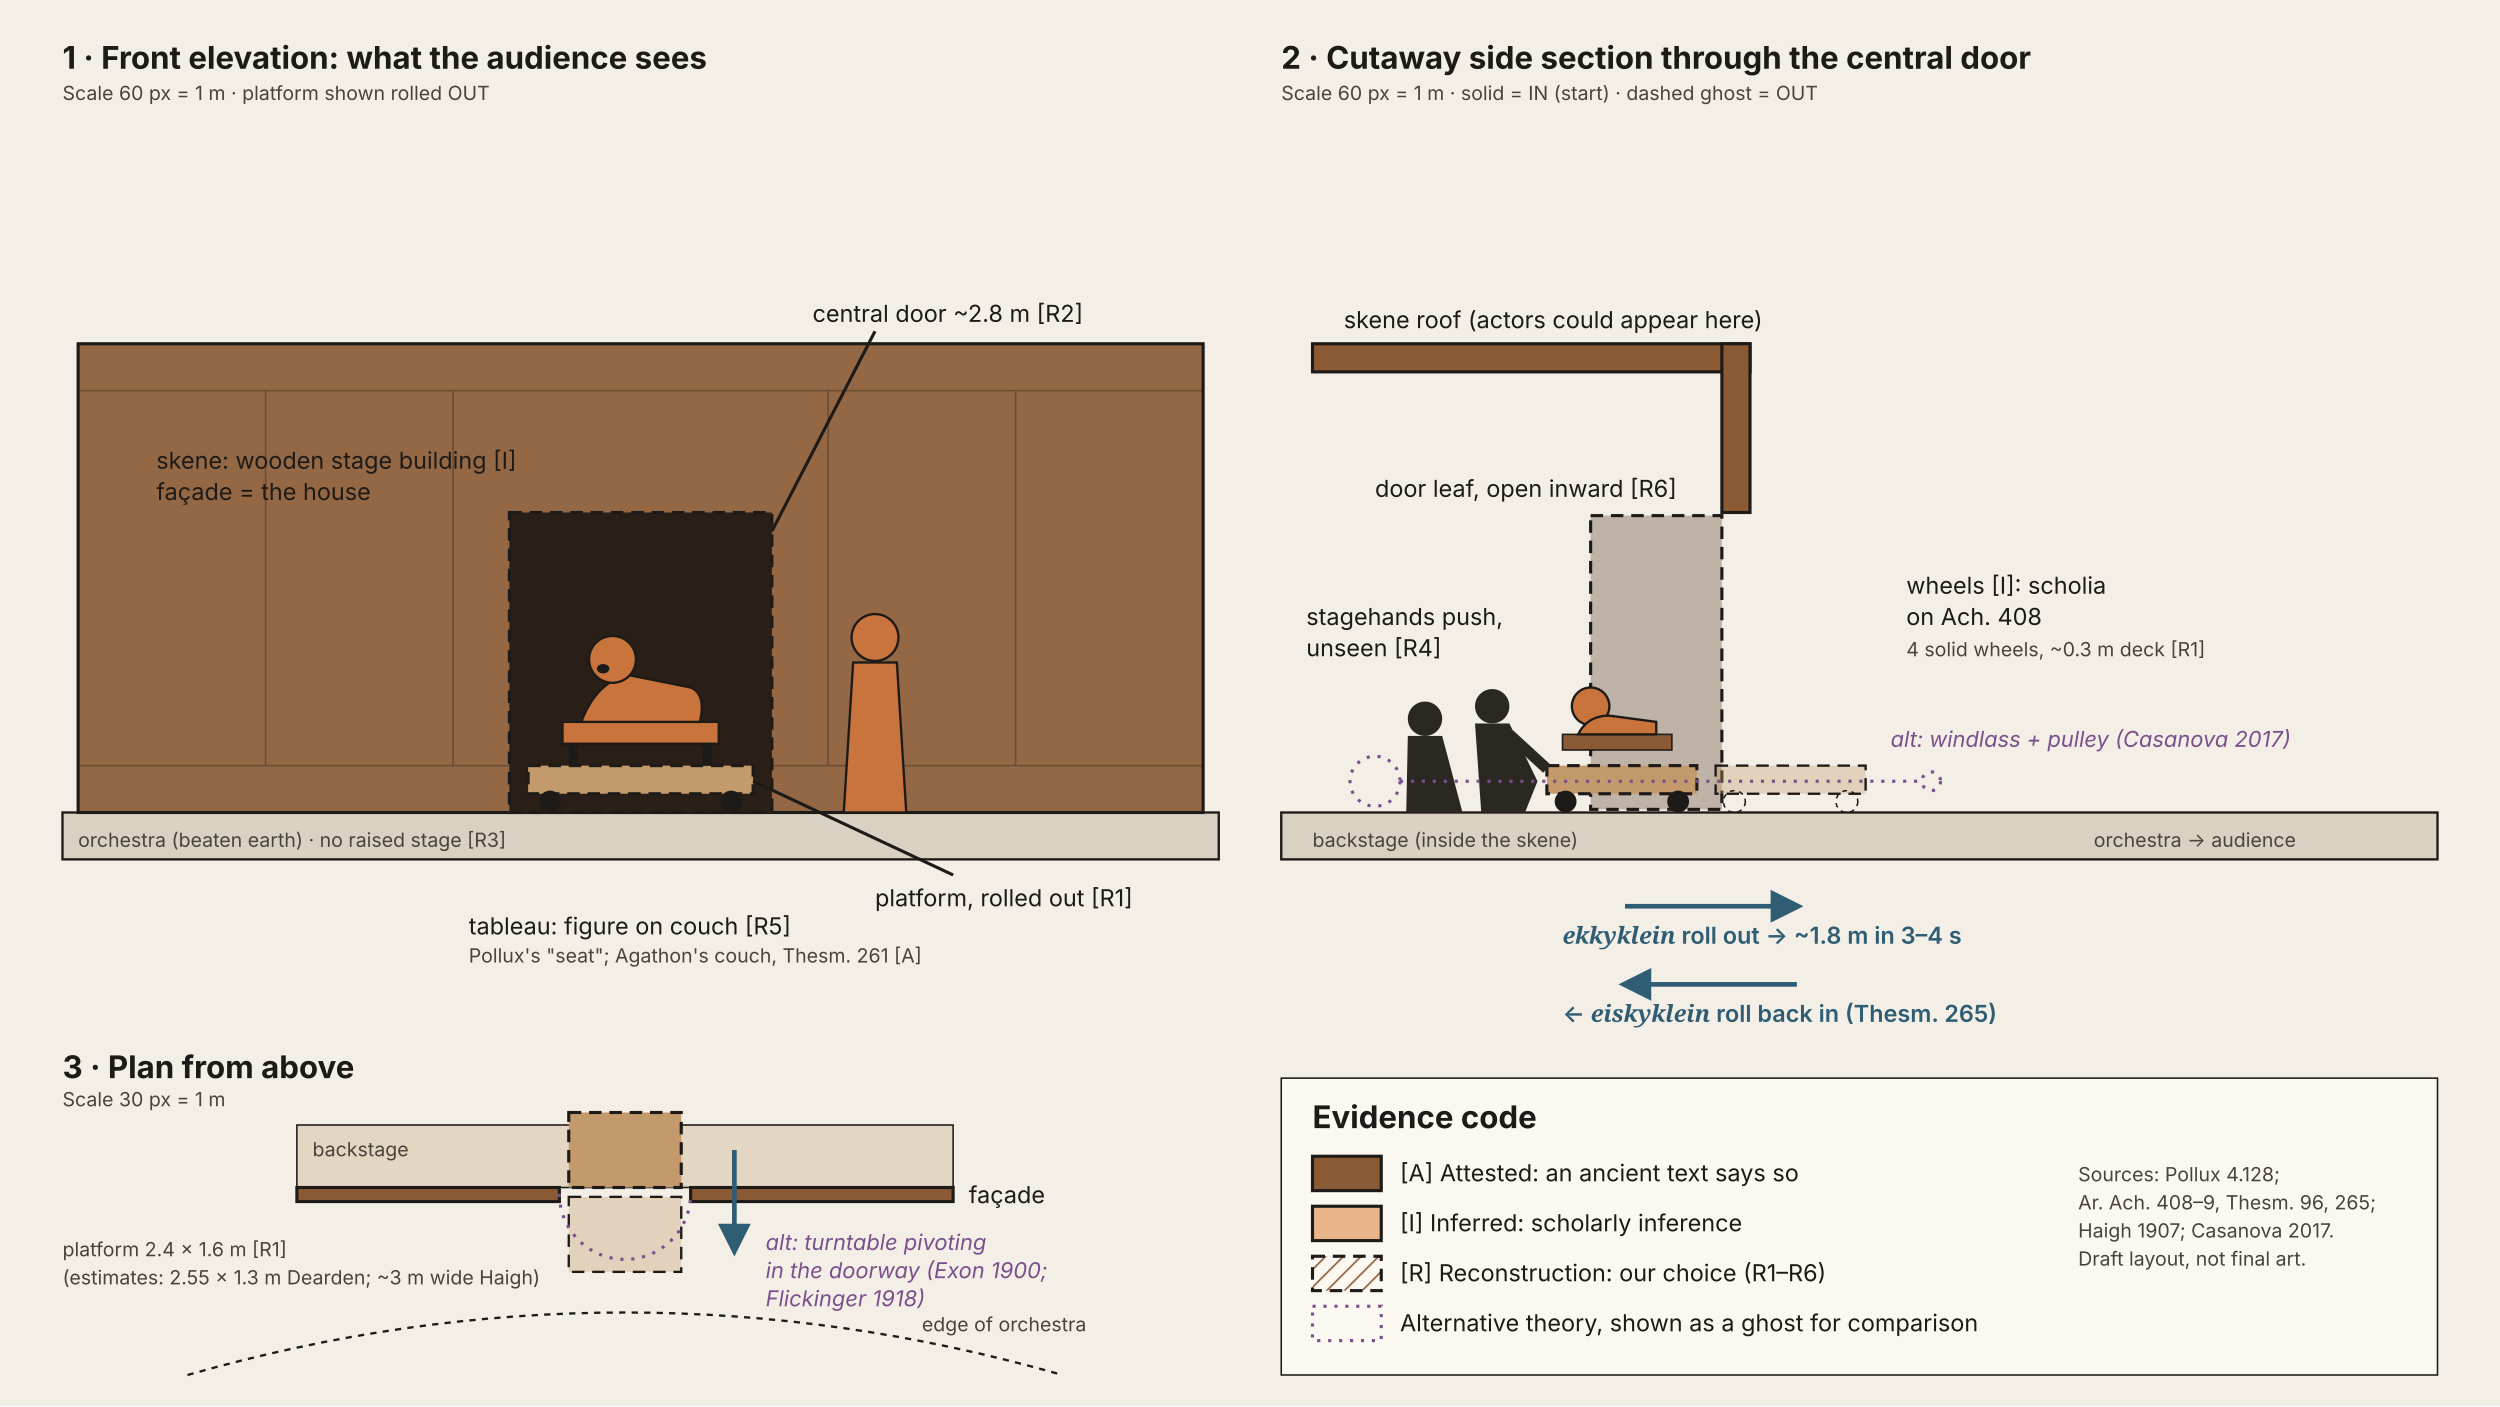
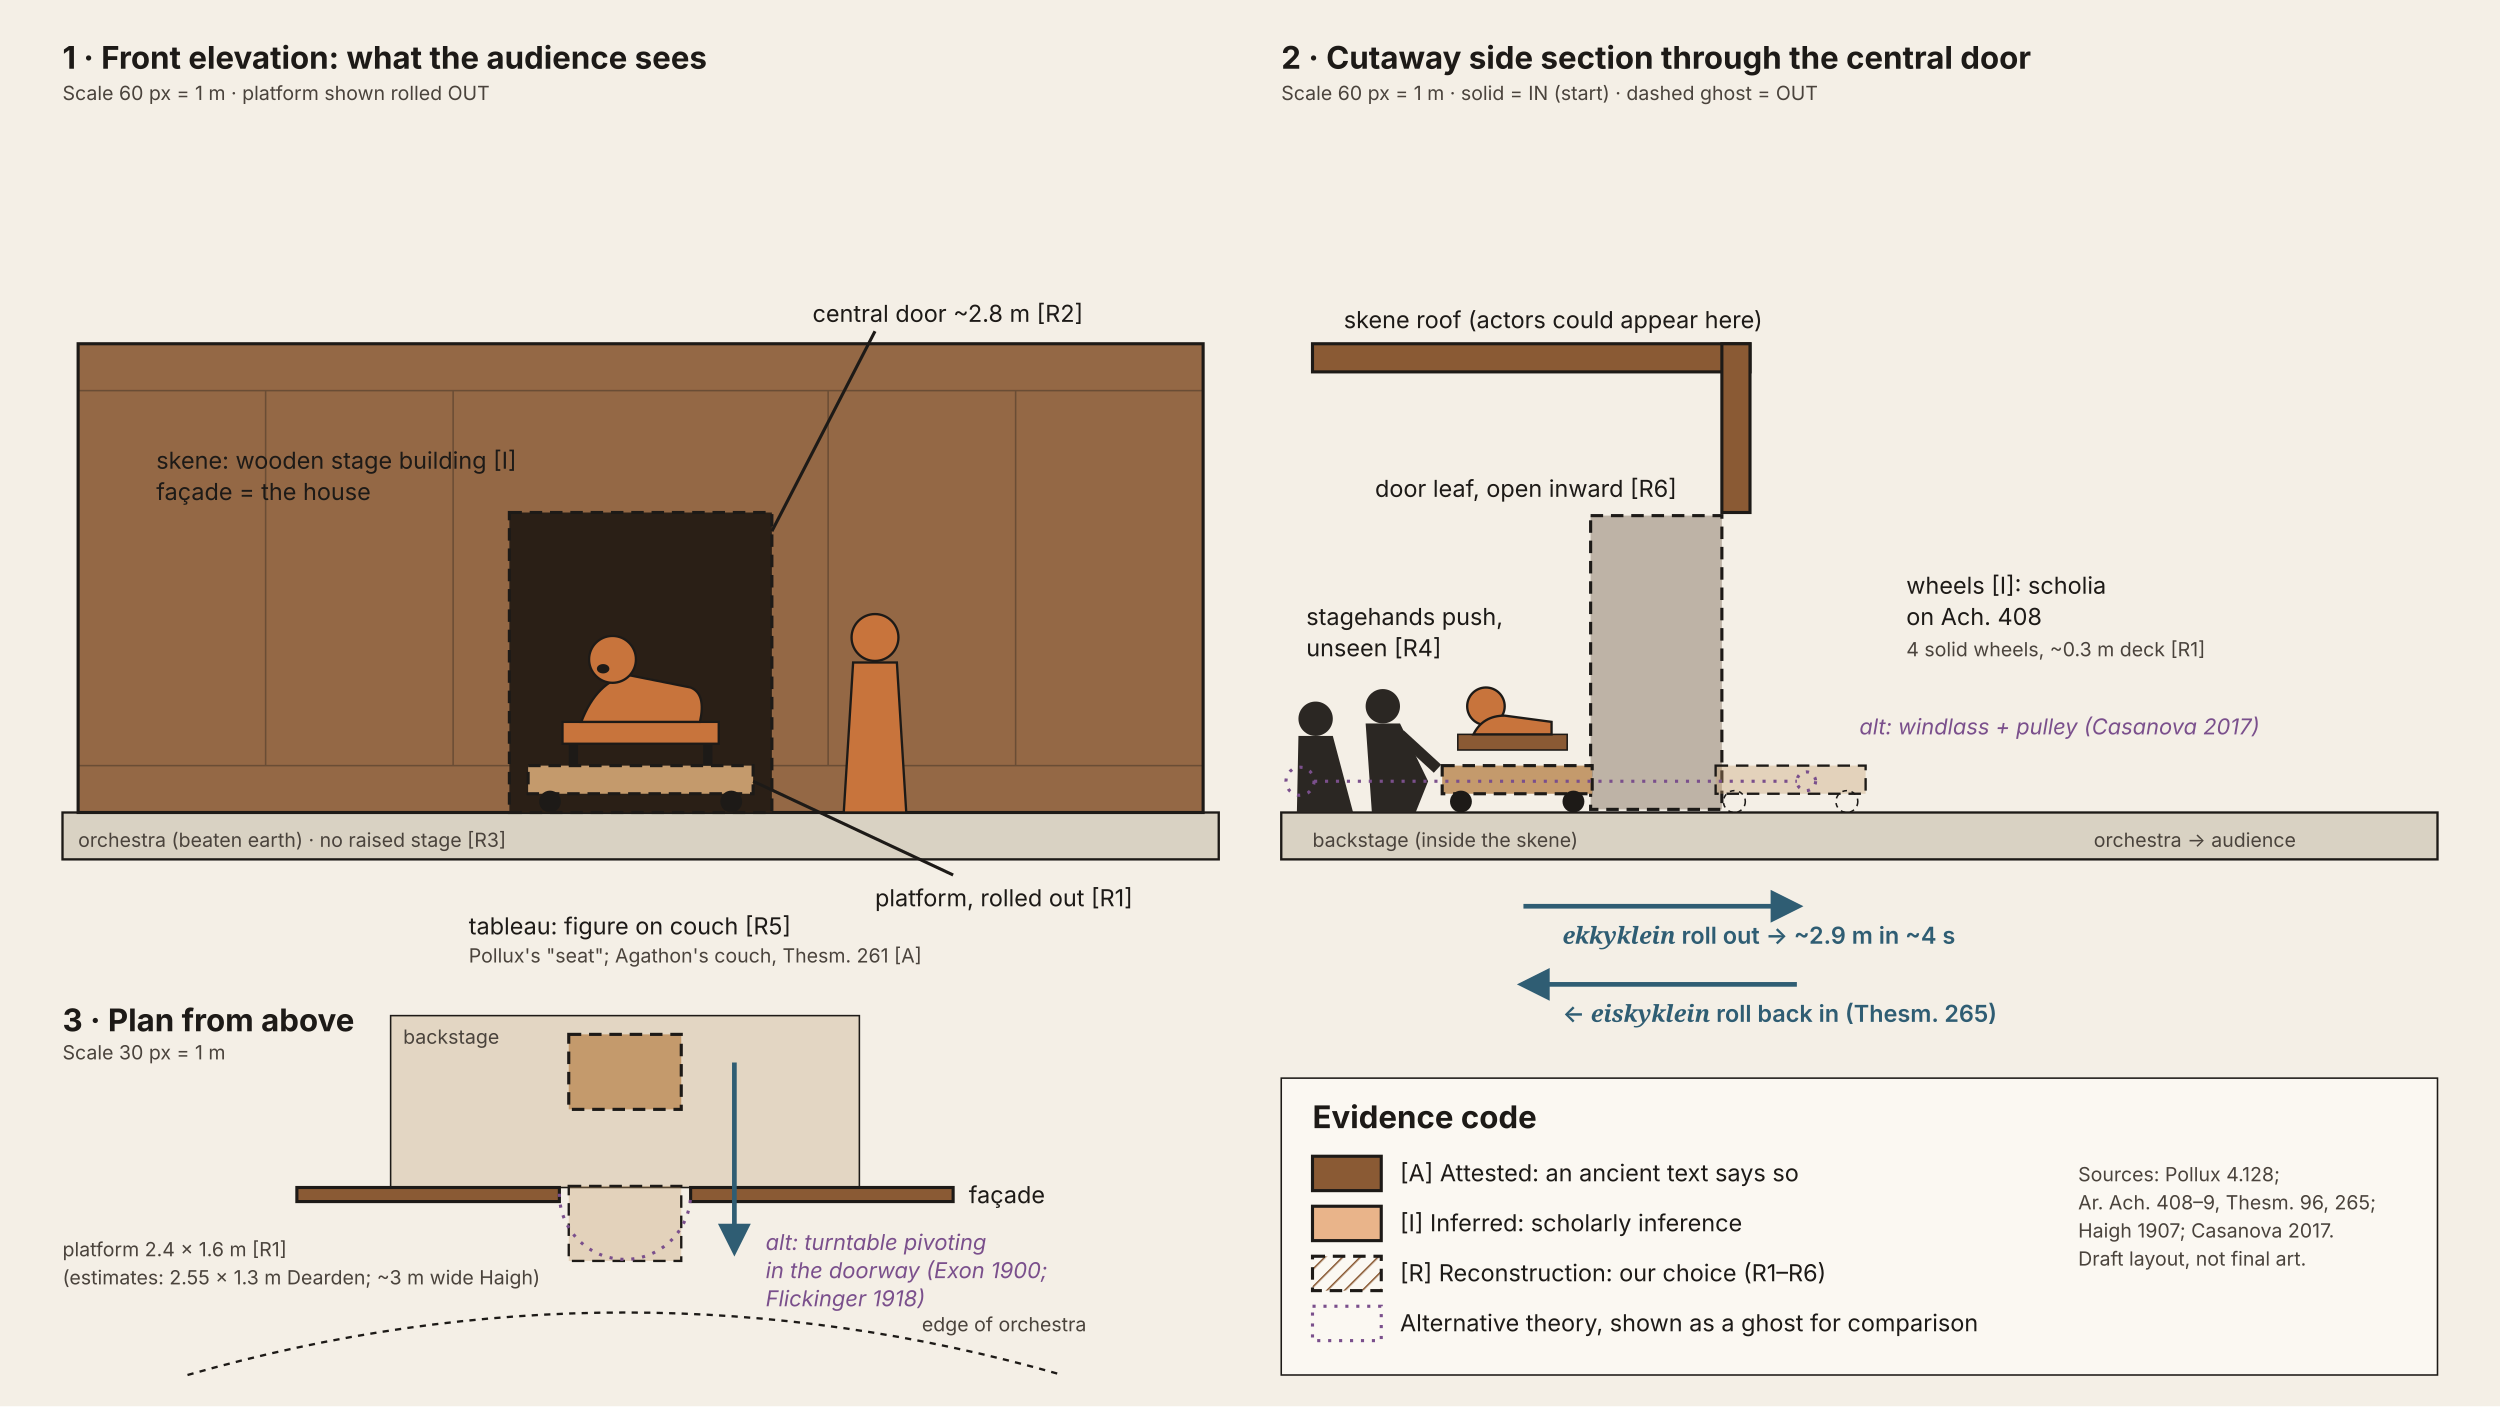
<svg xmlns="http://www.w3.org/2000/svg" viewBox="0 0 1600 900" width="1600" height="900" font-family="Inter, Helvetica, Arial, sans-serif">
  <style>
    .bg{fill:#f4efe6}
    .ink{stroke:#1d1a17;stroke-width:2;fill:none}
    .wood{fill:#8a5a34;stroke:#1d1a17;stroke-width:2}
    .deck{fill:#c49a6c;stroke:#1d1a17;stroke-width:2;stroke-dasharray:8 5}
    .deckghost{fill:#c49a6c;fill-opacity:.35;stroke:#1d1a17;stroke-width:1.5;stroke-dasharray:8 5}
    .wheel{fill:#1d1a17}
    .ground{fill:#d9d2c3;stroke:#1d1a17;stroke-width:1.5}
    .door{fill:#3a2a1c;stroke:#1d1a17;stroke-width:2}
    .doorR{fill:#5b4330;stroke:#1d1a17;stroke-width:2;stroke-dasharray:8 5}
    .clay{fill:#c8743c;stroke:#1d1a17;stroke-width:1.5}
    .hand{fill:#2b2723}
    .alt{fill:none;stroke:#7a4f8c;stroke-width:2;stroke-dasharray:2 5}
    .arrow{stroke:#2f5d73;stroke-width:3;fill:none;marker-end:url(#ah)}
    .lbl{font-size:15px;fill:#1d1a17}
    .lblA{font-size:15px;fill:#2f5d73;font-weight:600}
    .lblAlt{font-size:14px;fill:#7a4f8c;font-style:italic}
    .h{font-size:20px;font-weight:700;fill:#1d1a17}
    .sm{font-size:12.5px;fill:#4a433c}
    .greek{font-family:'GFS Didot',Georgia,serif;font-style:italic}
  </style>
  <defs>
    <marker id="ah" viewBox="0 0 10 10" refX="8" refY="5" markerWidth="7" markerHeight="7" orient="auto">
      <path d="M0,0 L10,5 L0,10 z" fill="#2f5d73" />
    </marker>
    <pattern id="hatch" width="8" height="8" patternUnits="userSpaceOnUse" patternTransform="rotate(45)">
      <line x1="0" y1="0" x2="0" y2="8" stroke="#8a5a34" stroke-width="2" />
    </pattern>
  </defs>
  <rect class="bg" width="1600" height="900" />
  <text class="h" x="40" y="44">1 · Front elevation: what the audience sees</text>
  <text class="sm" x="40" y="64">Scale 60 px = 1 m · platform shown rolled OUT</text>
  <rect class="ground" x="40" y="520" width="740" height="30" />
  <text class="sm" x="50" y="542">orchestra (beaten earth) · no raised stage [R3]</text>
  <rect class="wood" x="50" y="220" width="720" height="300" fill-opacity=".9" />
  <g stroke="#1d1a17" stroke-width="1" opacity=".35">
    <line x1="50" y1="250" x2="770" y2="250" />
    <line x1="50" y1="490" x2="770" y2="490" />
    <line x1="170" y1="250" x2="170" y2="490" />
    <line x1="290" y1="250" x2="290" y2="490" />
    <line x1="530" y1="250" x2="530" y2="490" />
    <line x1="650" y1="250" x2="650" y2="490" />
  </g>
  <rect x="326" y="328" width="168" height="192" fill="#2a1f16" stroke="#1d1a17" stroke-width="2" stroke-dasharray="8 5" />
  <rect class="deck" x="338" y="490" width="144" height="18" />
  <circle class="wheel" cx="352" cy="513" r="7" />
  <circle class="wheel" cx="468" cy="513" r="7" />
  <rect class="clay" x="360" y="462" width="100" height="14" fill="#8a5a34" />
  <rect x="364" y="476" width="6" height="14" fill="#1d1a17" />
  <rect x="450" y="476" width="6" height="14" fill="#1d1a17" />
  <path class="clay" d="M372,462 q10,-26 30,-30 l40,8 q10,4 6,22 z" />
  <circle class="clay" cx="392" cy="422" r="15" />
  <ellipse cx="386" cy="428" rx="4" ry="3" fill="#1d1a17" />
  <g transform="translate(560,0)">
    <circle class="clay" cx="0" cy="408" r="15" />
    <path class="clay" d="M-14,424 L14,424 L20,520 L-20,520 z" />
  </g>
  <text class="lbl" x="100" y="300">skene: wooden stage building [I]</text>
  <text class="lbl" x="100" y="320">façade = the house</text>
  <line class="ink" x1="494" y1="340" x2="560" y2="212" stroke-width="1" />
  <text class="lbl" x="520" y="206">central door ~2.8 m [R2]</text>
  <line class="ink" x1="482" y1="500" x2="610" y2="560" stroke-width="1" />
  <text class="lbl" x="560" y="580">platform, rolled out [R1]</text>
  <text class="lbl" x="300" y="598">tableau: figure on couch [R5]</text>
  <text class="sm" x="300" y="616">Pollux's "seat"; Agathon's couch, Thesm. 261 [A]</text>
  <text class="h" x="820" y="44">2 · Cutaway side section through the central door</text>
  <text class="sm" x="820" y="64">Scale 60 px = 1 m · solid = IN (start) · dashed ghost = OUT</text>
  <rect class="ground" x="820" y="520" width="740" height="30" />
  <text class="sm" x="840" y="542">backstage (inside the skene)</text>
  <text class="sm" x="1340" y="542">orchestra → audience</text>
  <rect class="wood" x="840" y="220" width="280" height="18" />
  <rect class="wood" x="1102" y="220" width="18" height="108" />
  <text class="lbl" x="860" y="210">skene roof (actors could appear here)</text>
  <text class="lbl" x="880" y="318">door leaf, open inward [R6]</text>
  <rect class="doorR" x="1018" y="330" width="84" height="188" fill-opacity=".35" />
-   <rect class="deck" x="990" y="490" width="96" height="18" />
-   <circle class="wheel" cx="1002" cy="513" r="7" />
-   <circle class="wheel" cx="1074" cy="513" r="7" />
-   <rect x="1000" y="470" width="70" height="10" fill="#8a5a34" stroke="#1d1a17" />
-   <circle class="clay" cx="1018" cy="452" r="12" />
-   <path class="clay" d="M1010,470 q6,-12 20,-12 l30,4 l0,8 z" />
+   <g transform="translate(-67,0)">
+     <rect class="deck" x="990" y="490" width="96" height="18" />
+     <circle class="wheel" cx="1002" cy="513" r="7" />
+     <circle class="wheel" cx="1074" cy="513" r="7" />
+     <rect x="1000" y="470" width="70" height="10" fill="#8a5a34" stroke="#1d1a17" />
+     <circle class="clay" cx="1018" cy="452" r="12" />
+     <path class="clay" d="M1010,470 q6,-12 20,-12 l30,4 l0,8 z" />
+   </g>
  <rect class="deckghost" x="1098" y="490" width="96" height="18" />
  <circle cx="1110" cy="513" r="7" fill="none" stroke="#1d1a17" stroke-dasharray="3 3" />
  <circle cx="1182" cy="513" r="7" fill="none" stroke="#1d1a17" stroke-dasharray="3 3" />
-   <path class="arrow" d="M1040,580 L1150,580" />
+   <path class="arrow" d="M975,580 L1150,580" />
  <text class="lblA" x="1000" y="604">
-     <tspan class="greek">ekkyklein</tspan> roll out → ~1.8 m in 3–4 s</text>
-   <path class="arrow" d="M1150,630 L1040,630" />
+     <tspan class="greek">ekkyklein</tspan> roll out → ~2.9 m in ~4 s</text>
+   <path class="arrow" d="M1150,630 L975,630" />
  <text class="lblA" x="1000" y="654">← <tspan class="greek">eiskyklein</tspan> roll back in (Thesm. 265)</text>
-   <g class="hand">
+   <g class="hand" transform="translate(-70,0)">
    <circle cx="955" cy="452" r="11" />
    <path d="M944,463 L966,463 L984,500 L976,520 L948,520 z" />
    <path d="M966,470 L990,492" stroke="#2b2723" stroke-width="7" />
    <circle cx="912" cy="460" r="11" />
    <path d="M901,471 L923,471 L936,520 L900,520 z" />
  </g>
  <text class="lbl" x="836" y="400">stagehands push,</text>
  <text class="lbl" x="836" y="420">unseen [R4]</text>
-   <circle class="alt" cx="880" cy="500" r="16" />
-   <path class="alt" d="M896,500 L1230,500" />
-   <circle class="alt" cx="1236" cy="500" r="6" />
-   <text class="lblAlt" x="1210" y="478">alt: windlass + pulley (Casanova 2017)</text>
+   <circle class="alt" cx="832" cy="500" r="9" />
+   <path class="alt" d="M841,500 L1150,500" />
+   <circle class="alt" cx="1156" cy="500" r="6" />
+   <text class="lblAlt" x="1190" y="470">alt: windlass + pulley (Casanova 2017)</text>
  <text class="lbl" x="1220" y="380">wheels [I]: scholia</text>
  <text class="lbl" x="1220" y="400">on Ach. 408</text>
  <text class="sm" x="1220" y="420">4 solid wheels, ~0.3 m deck [R1]</text>
-   <text class="h" x="40" y="690">3 · Plan from above</text>
-   <text class="sm" x="40" y="708">Scale 30 px = 1 m</text>
-   <rect x="190" y="720" width="420" height="40" fill="#e3d6c3" stroke="#1d1a17" stroke-width="1" />
-   <text class="sm" x="200" y="740">backstage</text>
+   <text class="h" x="40" y="660">3 · Plan from above</text>
+   <text class="sm" x="40" y="678">Scale 30 px = 1 m</text>
+   <rect x="250" y="650" width="300" height="110" fill="#e3d6c3" stroke="#1d1a17" stroke-width="1" />
+   <text class="sm" x="258" y="668">backstage</text>
  <rect class="wood" x="190" y="760" width="168" height="9" />
  <rect class="wood" x="442" y="760" width="168" height="9" />
-   <rect class="deck" x="364" y="712" width="72" height="48" />
-   <rect class="deckghost" x="364" y="766" width="72" height="48" />
-   <path class="arrow" d="M470,736 L470,800" />
+   <rect class="deck" x="364" y="662" width="72" height="48" />
+   <rect class="deckghost" x="364" y="759" width="72" height="48" />
+   <path class="arrow" d="M470,680 L470,800" />
  <path class="alt" d="M358,764 A42,42 0 0 0 442,764" />
  <text class="lblAlt" x="490" y="800">alt: turntable pivoting</text>
  <text class="lblAlt" x="490" y="818">in the doorway (Exon 1900;</text>
  <text class="lblAlt" x="490" y="836">Flickinger 1918)</text>
  <path d="M120,880 Q400,800 680,880" fill="none" stroke="#1d1a17" stroke-width="1.5" stroke-dasharray="4 4" />
  <text class="sm" x="590" y="852">edge of orchestra</text>
  <text class="lbl" x="620" y="770">façade</text>
  <text class="sm" x="40" y="804">platform 2.4 × 1.6 m [R1]</text>
  <text class="sm" x="40" y="822">(estimates: 2.55 × 1.3 m Dearden; ~3 m wide Haigh)</text>
  <rect x="820" y="690" width="740" height="190" fill="#fbf8f2" stroke="#1d1a17" stroke-width="1" />
  <text class="h" x="840" y="722">Evidence code</text>
  <rect x="840" y="740" width="44" height="22" class="wood" />
  <text class="lbl" x="896" y="756">[A] Attested: an ancient text says so</text>
  <rect x="840" y="772" width="44" height="22" fill="#e9b48a" stroke="#1d1a17" stroke-width="2" />
  <text class="lbl" x="896" y="788">[I] Inferred: scholarly inference</text>
  <rect x="840" y="804" width="44" height="22" fill="url(#hatch)" stroke="#1d1a17" stroke-width="2" stroke-dasharray="8 5" />
  <text class="lbl" x="896" y="820">[R] Reconstruction: our choice (R1–R6)</text>
  <rect x="840" y="836" width="44" height="22" class="alt" />
  <text class="lbl" x="896" y="852">Alternative theory, shown as a ghost for comparison</text>
  <text class="sm" x="1330" y="756">Sources: Pollux 4.128;</text>
  <text class="sm" x="1330" y="774">Ar. Ach. 408–9, Thesm. 96, 265;</text>
  <text class="sm" x="1330" y="792">Haigh 1907; Casanova 2017.</text>
  <text class="sm" x="1330" y="810">Draft layout, not final art.</text>
</svg>
